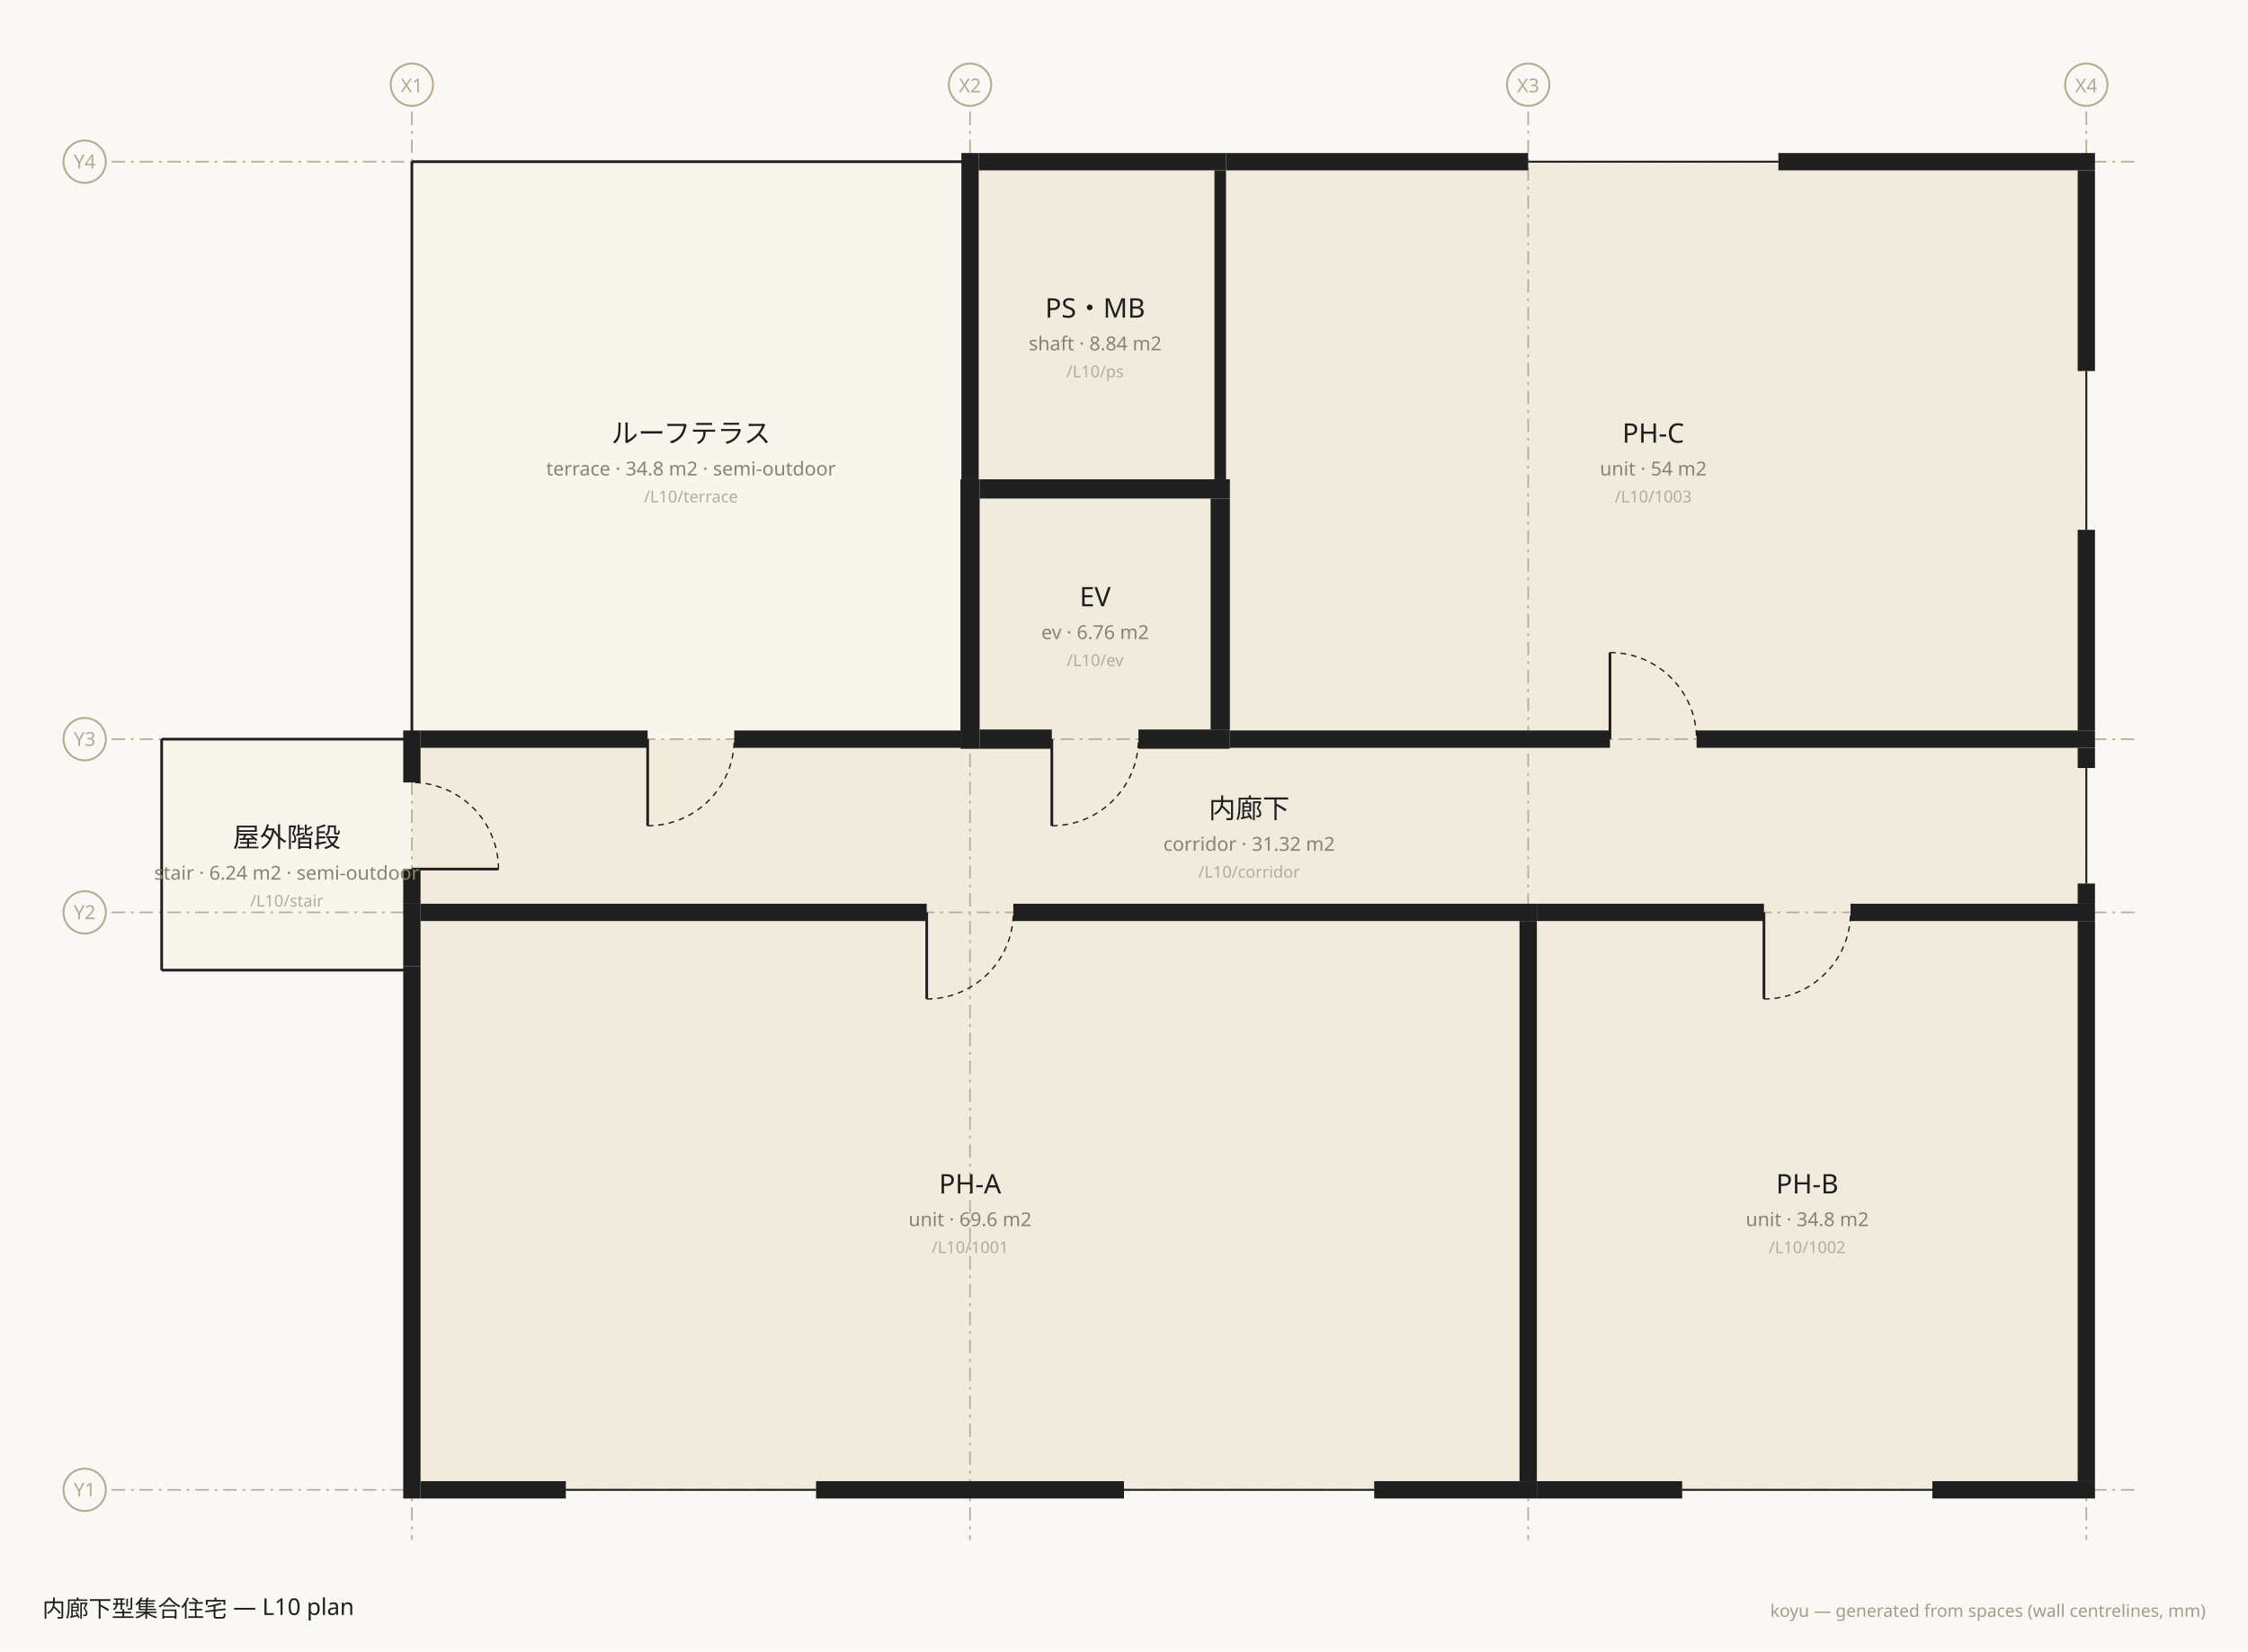
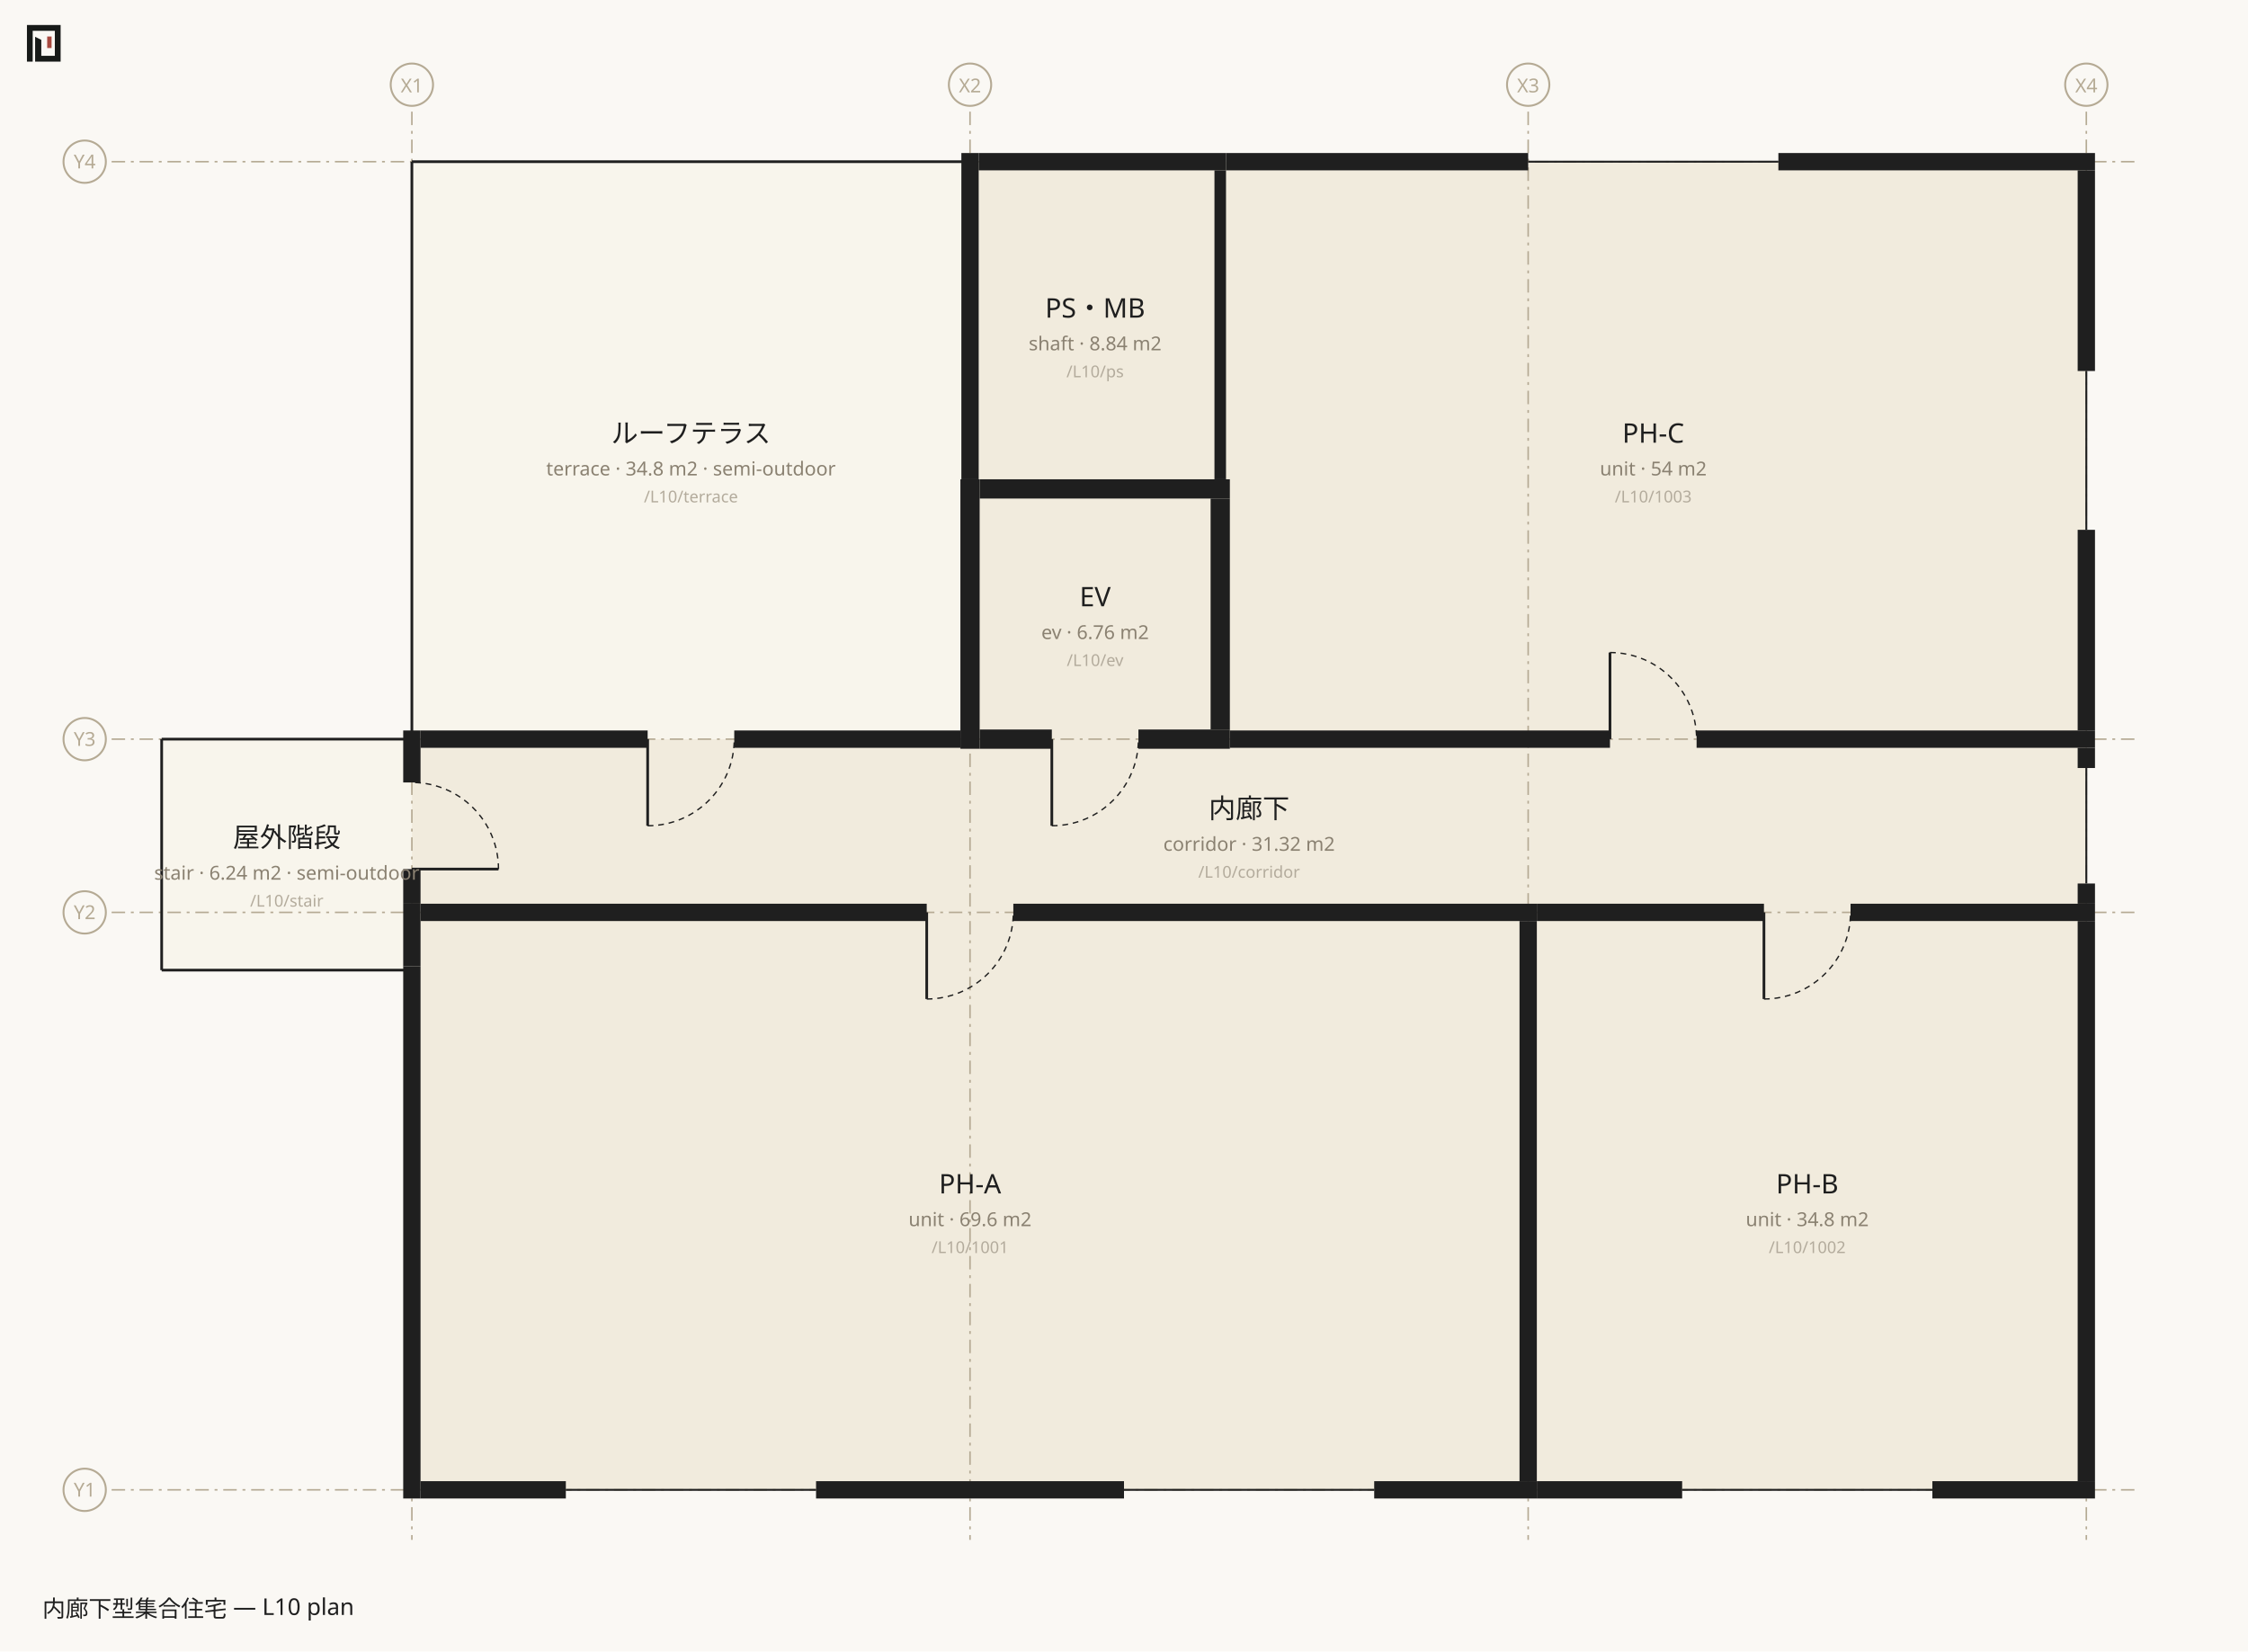
<svg xmlns="http://www.w3.org/2000/svg" width="1168" height="858" viewBox="0 0 1168 858" font-family="'Hiragino Sans','Noto Sans JP',sans-serif">
  <rect width="1168" height="858" fill="#faf8f4" />
+   <g transform="translate(9.11 9.27) scale(0.02179)">
+     <path d="M1027.53 171.361L224.461 171.363L224.392 1043.39L361.454 1043.42L361.567 308.689L889.587 308.679L889.581 904.864L566.4 904.876L566.387 524.585L419.01 452.015L419.047 1043.39L1027.51 1043.43L1027.53 171.361Z" fill="#171A18" />
+     <path d="M707 445.022L811.864 445L811.858 613.697C811.831 648.974 812.209 684.759 811.831 720L707.005 719.933L707 445.022Z" fill="#A84940" />
+   </g>
  <path d="M 214 774 L 794 774 L 794 474 L 214 474 Z" fill="#f1ebdd" />
  <path d="M 794 774 L 1084 774 L 1084 474 L 794 474 Z" fill="#f1ebdd" />
  <path d="M 634 384 L 1084 384 L 1084 84 L 634 84 Z" fill="#f1ebdd" />
  <path d="M 214 474 L 1084 474 L 1084 384 L 214 384 Z" fill="#f1ebdd" />
  <path d="M 504 384 L 634 384 L 634 254 L 504 254 Z" fill="#f1ebdd" />
  <path d="M 504 254 L 634 254 L 634 84 L 504 84 Z" fill="#f1ebdd" />
  <path d="M 84 504 L 214 504 L 214 384 L 84 384 Z" fill="#f8f5ec" />
  <path d="M 214 384 L 504 384 L 504 84 L 214 84 Z" fill="#f8f5ec" />
  <line x1="214" y1="58" x2="214" y2="800" stroke="#b5aa94" stroke-width="0.8" stroke-dasharray="7 3 1.5 3" />
  <circle cx="214" cy="44" r="11" fill="none" stroke="#b5aa94" stroke-width="1" />
  <text x="214" y="48" text-anchor="middle" font-size="10" fill="#b5aa94">X1</text>
  <line x1="504" y1="58" x2="504" y2="800" stroke="#b5aa94" stroke-width="0.8" stroke-dasharray="7 3 1.5 3" />
  <circle cx="504" cy="44" r="11" fill="none" stroke="#b5aa94" stroke-width="1" />
  <text x="504" y="48" text-anchor="middle" font-size="10" fill="#b5aa94">X2</text>
  <line x1="794" y1="58" x2="794" y2="800" stroke="#b5aa94" stroke-width="0.8" stroke-dasharray="7 3 1.5 3" />
  <circle cx="794" cy="44" r="11" fill="none" stroke="#b5aa94" stroke-width="1" />
  <text x="794" y="48" text-anchor="middle" font-size="10" fill="#b5aa94">X3</text>
  <line x1="1084" y1="58" x2="1084" y2="800" stroke="#b5aa94" stroke-width="0.8" stroke-dasharray="7 3 1.5 3" />
  <circle cx="1084" cy="44" r="11" fill="none" stroke="#b5aa94" stroke-width="1" />
  <text x="1084" y="48" text-anchor="middle" font-size="10" fill="#b5aa94">X4</text>
  <line x1="58" y1="774" x2="1110" y2="774" stroke="#b5aa94" stroke-width="0.8" stroke-dasharray="7 3 1.5 3" />
  <circle cx="44" cy="774" r="11" fill="none" stroke="#b5aa94" stroke-width="1" />
  <text x="44" y="777.5" text-anchor="middle" font-size="10" fill="#b5aa94">Y1</text>
  <line x1="58" y1="474" x2="1110" y2="474" stroke="#b5aa94" stroke-width="0.8" stroke-dasharray="7 3 1.5 3" />
  <circle cx="44" cy="474" r="11" fill="none" stroke="#b5aa94" stroke-width="1" />
  <text x="44" y="477.5" text-anchor="middle" font-size="10" fill="#b5aa94">Y2</text>
  <line x1="58" y1="384" x2="1110" y2="384" stroke="#b5aa94" stroke-width="0.8" stroke-dasharray="7 3 1.5 3" />
  <circle cx="44" cy="384" r="11" fill="none" stroke="#b5aa94" stroke-width="1" />
  <text x="44" y="387.5" text-anchor="middle" font-size="10" fill="#b5aa94">Y3</text>
  <line x1="58" y1="84" x2="1110" y2="84" stroke="#b5aa94" stroke-width="0.8" stroke-dasharray="7 3 1.5 3" />
  <circle cx="44" cy="84" r="11" fill="none" stroke="#b5aa94" stroke-width="1" />
  <text x="44" y="87.5" text-anchor="middle" font-size="10" fill="#b5aa94">Y4</text>
  <path d="M 789.5 769.5 L 789.5 478.5 L 798.5 478.5 L 798.5 769.5 Z" fill="#1f1f1f" />
  <path d="M 218.5 469.5 L 481.5 469.5 L 481.5 478.5 L 218.5 478.5 Z" fill="#1f1f1f" />
  <path d="M 526.5 469.5 L 798.5 469.5 L 798.5 478.5 L 526.5 478.5 Z" fill="#1f1f1f" />
  <path d="M 209.5 502 L 209.5 469.5 L 218.5 469.5 L 218.5 502 Z" fill="#1f1f1f" />
  <path d="M 218.5 769.5 L 294 769.5 L 294 778.5 L 218.5 778.5 Z" fill="#1f1f1f" />
  <path d="M 424 769.5 L 584 769.5 L 584 778.5 L 424 778.5 Z" fill="#1f1f1f" />
  <path d="M 714 769.5 L 798.5 769.5 L 798.5 778.5 L 714 778.5 Z" fill="#1f1f1f" />
  <path d="M 209.5 778.5 L 209.5 502 L 218.5 502 L 218.5 778.5 Z" fill="#1f1f1f" />
  <path d="M 798.5 469.5 L 916.5 469.5 L 916.5 478.5 L 798.5 478.5 Z" fill="#1f1f1f" />
  <path d="M 961.5 469.5 L 1088.5 469.5 L 1088.5 478.5 L 961.5 478.5 Z" fill="#1f1f1f" />
  <path d="M 798.5 769.5 L 874 769.5 L 874 778.5 L 798.5 778.5 Z" fill="#1f1f1f" />
  <path d="M 1004 769.5 L 1088.5 769.5 L 1088.5 778.5 L 1004 778.5 Z" fill="#1f1f1f" />
  <path d="M 1079.5 769.5 L 1079.5 478.5 L 1088.5 478.5 L 1088.5 769.5 Z" fill="#1f1f1f" />
  <path d="M 639 379.5 L 836.5 379.5 L 836.5 388.5 L 639 388.5 Z" fill="#1f1f1f" />
  <path d="M 881.5 379.5 L 1088.5 379.5 L 1088.5 388.5 L 881.5 388.5 Z" fill="#1f1f1f" />
  <path d="M 629 379 L 629 259 L 639 259 L 639 379 Z" fill="#1f1f1f" />
  <path d="M 631 249 L 631 88.5 L 637 88.5 L 637 249 Z" fill="#1f1f1f" />
  <path d="M 1079.5 379.5 L 1079.5 275.25 L 1088.5 275.25 L 1088.5 379.5 Z" fill="#1f1f1f" />
  <path d="M 1079.5 192.75 L 1079.5 88.5 L 1088.5 88.5 L 1088.5 192.75 Z" fill="#1f1f1f" />
  <path d="M 637 79.5 L 794 79.5 L 794 88.5 L 637 88.5 Z" fill="#1f1f1f" />
  <path d="M 924 79.5 L 1088.5 79.5 L 1088.5 88.5 L 924 88.5 Z" fill="#1f1f1f" />
  <path d="M 509 379 L 546.5 379 L 546.5 389 L 509 389 Z" fill="#1f1f1f" />
  <path d="M 591.5 379 L 639 379 L 639 389 L 591.5 389 Z" fill="#1f1f1f" />
  <path d="M 209.5 469.5 L 209.5 451.5 L 218.5 451.5 L 218.5 469.5 Z" fill="#1f1f1f" />
  <path d="M 209.5 406.5 L 209.5 379.5 L 218.5 379.5 L 218.5 406.5 Z" fill="#1f1f1f" />
  <path d="M 218.5 379.5 L 336.5 379.5 L 336.5 388.5 L 218.5 388.5 Z" fill="#1f1f1f" />
  <path d="M 381.5 379.5 L 499 379.5 L 499 388.5 L 381.5 388.5 Z" fill="#1f1f1f" />
  <path d="M 1079.5 469.5 L 1079.5 459 L 1088.5 459 L 1088.5 469.5 Z" fill="#1f1f1f" />
  <path d="M 1079.5 399 L 1079.5 388.5 L 1088.5 388.5 L 1088.5 399 Z" fill="#1f1f1f" />
  <path d="M 509 249 L 639 249 L 639 259 L 509 259 Z" fill="#1f1f1f" />
  <path d="M 499 389 L 499 249 L 509 249 L 509 389 Z" fill="#1f1f1f" />
  <path d="M 499.5 249 L 499.5 79.5 L 508.5 79.5 L 508.5 249 Z" fill="#1f1f1f" />
  <path d="M 508.5 79.5 L 637 79.5 L 637 88.5 L 508.5 88.5 Z" fill="#1f1f1f" />
  <line x1="84" y1="504" x2="214" y2="504" stroke="#1f1f1f" stroke-width="1.4" />
  <line x1="84" y1="384" x2="214" y2="384" stroke="#1f1f1f" stroke-width="1.4" />
  <line x1="84" y1="504" x2="84" y2="384" stroke="#1f1f1f" stroke-width="1.4" />
  <line x1="214" y1="84" x2="504" y2="84" stroke="#1f1f1f" stroke-width="1.4" />
  <line x1="214" y1="384" x2="214" y2="84" stroke="#1f1f1f" stroke-width="1.4" />
  <line x1="481.5" y1="474" x2="481.5" y2="519" stroke="#1f1f1f" stroke-width="1.4" />
  <path d="M 481.5 519 A 45 45 0 0 0 526.5 474" fill="none" stroke="#1f1f1f" stroke-width="0.7" stroke-dasharray="3 2.5" />
  <line x1="294" y1="774" x2="424" y2="774" stroke="#1f1f1f" stroke-width="1" />
  <line x1="584" y1="774" x2="714" y2="774" stroke="#1f1f1f" stroke-width="1" />
  <line x1="916.5" y1="474" x2="916.5" y2="519" stroke="#1f1f1f" stroke-width="1.4" />
  <path d="M 916.5 519 A 45 45 0 0 0 961.5 474" fill="none" stroke="#1f1f1f" stroke-width="0.7" stroke-dasharray="3 2.5" />
  <line x1="874" y1="774" x2="1004" y2="774" stroke="#1f1f1f" stroke-width="1" />
  <line x1="836.5" y1="384" x2="836.5" y2="339" stroke="#1f1f1f" stroke-width="1.4" />
  <path d="M 836.5 339 A 45 45 0 0 1 881.5 384" fill="none" stroke="#1f1f1f" stroke-width="0.7" stroke-dasharray="3 2.5" />
  <line x1="1084" y1="275.25" x2="1084" y2="192.75" stroke="#1f1f1f" stroke-width="1" />
  <line x1="794" y1="84" x2="924" y2="84" stroke="#1f1f1f" stroke-width="1" />
  <line x1="546.5" y1="384" x2="546.5" y2="429" stroke="#1f1f1f" stroke-width="1.4" />
  <path d="M 546.5 429 A 45 45 0 0 0 591.5 384" fill="none" stroke="#1f1f1f" stroke-width="0.7" stroke-dasharray="3 2.5" />
  <line x1="214" y1="451.5" x2="259" y2="451.5" stroke="#1f1f1f" stroke-width="1.4" />
  <path d="M 259 451.5 A 45 45 0 0 0 214 406.5" fill="none" stroke="#1f1f1f" stroke-width="0.7" stroke-dasharray="3 2.5" />
  <line x1="336.5" y1="384" x2="336.5" y2="429" stroke="#1f1f1f" stroke-width="1.4" />
  <path d="M 336.5 429 A 45 45 0 0 0 381.5 384" fill="none" stroke="#1f1f1f" stroke-width="0.7" stroke-dasharray="3 2.5" />
  <line x1="1084" y1="459" x2="1084" y2="399" stroke="#1f1f1f" stroke-width="1" />
  <text x="504" y="620" text-anchor="middle" font-size="14" fill="#1f1f1f">PH-A</text>
  <text x="504" y="637" text-anchor="middle" font-size="10" fill="#8a8171">unit · 69.6 m2</text>
  <text x="504" y="651" text-anchor="middle" font-size="8.5" fill="#b3ab9c">/L10/1001</text>
  <text x="939" y="620" text-anchor="middle" font-size="14" fill="#1f1f1f">PH-B</text>
  <text x="939" y="637" text-anchor="middle" font-size="10" fill="#8a8171">unit · 34.8 m2</text>
  <text x="939" y="651" text-anchor="middle" font-size="8.5" fill="#b3ab9c">/L10/1002</text>
  <text x="859" y="230" text-anchor="middle" font-size="14" fill="#1f1f1f">PH-C</text>
  <text x="859" y="247" text-anchor="middle" font-size="10" fill="#8a8171">unit · 54 m2</text>
  <text x="859" y="261" text-anchor="middle" font-size="8.5" fill="#b3ab9c">/L10/1003</text>
  <text x="649" y="425" text-anchor="middle" font-size="14" fill="#1f1f1f">内廊下</text>
  <text x="649" y="442" text-anchor="middle" font-size="10" fill="#8a8171">corridor · 31.32 m2</text>
  <text x="649" y="456" text-anchor="middle" font-size="8.5" fill="#b3ab9c">/L10/corridor</text>
  <text x="569" y="315" text-anchor="middle" font-size="14" fill="#1f1f1f">EV</text>
  <text x="569" y="332" text-anchor="middle" font-size="10" fill="#8a8171">ev · 6.76 m2</text>
  <text x="569" y="346" text-anchor="middle" font-size="8.5" fill="#b3ab9c">/L10/ev</text>
  <text x="569" y="165" text-anchor="middle" font-size="14" fill="#1f1f1f">PS・MB</text>
  <text x="569" y="182" text-anchor="middle" font-size="10" fill="#8a8171">shaft · 8.84 m2</text>
  <text x="569" y="196" text-anchor="middle" font-size="8.5" fill="#b3ab9c">/L10/ps</text>
  <text x="149" y="440" text-anchor="middle" font-size="14" fill="#1f1f1f">屋外階段</text>
  <text x="149" y="457" text-anchor="middle" font-size="10" fill="#8a8171">stair · 6.24 m2 · semi-outdoor</text>
  <text x="149" y="471" text-anchor="middle" font-size="8.5" fill="#b3ab9c">/L10/stair</text>
  <text x="359" y="230" text-anchor="middle" font-size="14" fill="#1f1f1f">ルーフテラス</text>
  <text x="359" y="247" text-anchor="middle" font-size="10" fill="#8a8171">terrace · 34.8 m2 · semi-outdoor</text>
  <text x="359" y="261" text-anchor="middle" font-size="8.5" fill="#b3ab9c">/L10/terrace</text>
  <text x="22" y="840" font-size="12" fill="#1f1f1f">内廊下型集合住宅 — L10 plan</text>
-   <text x="1146" y="840" text-anchor="end" font-size="9" fill="#a49b8a">koyu — generated from spaces (wall centrelines, mm)</text>
</svg>
